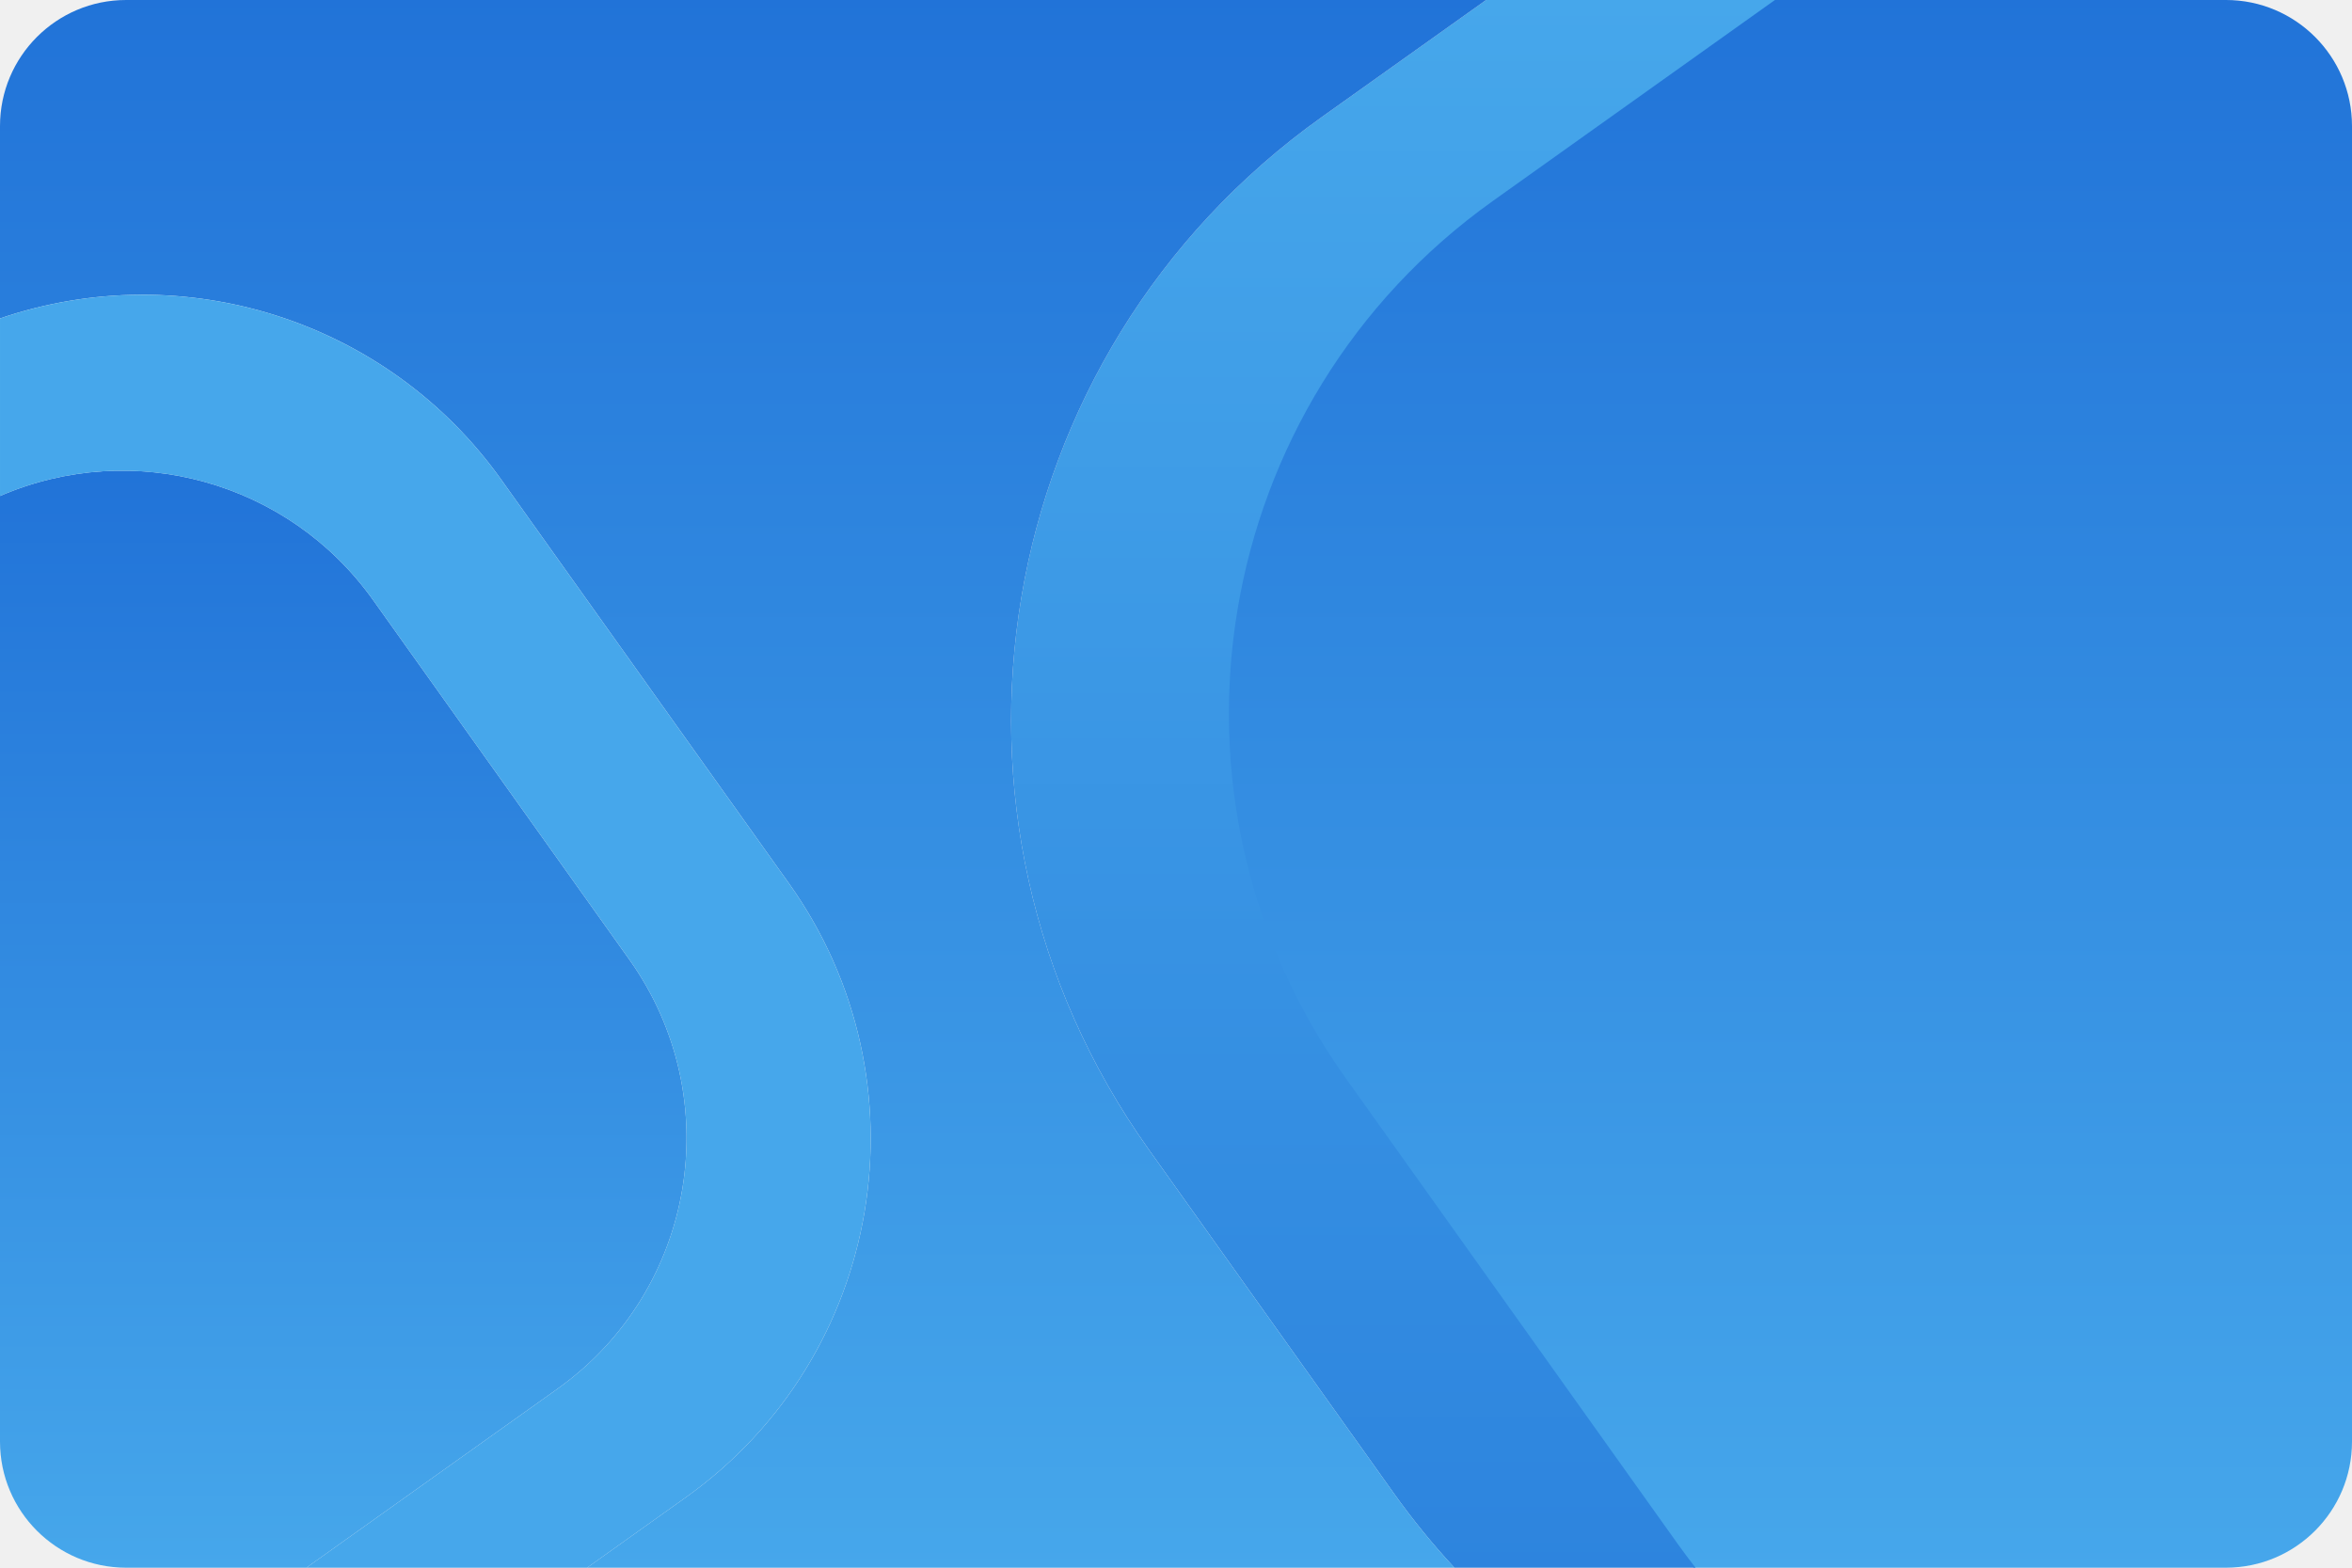
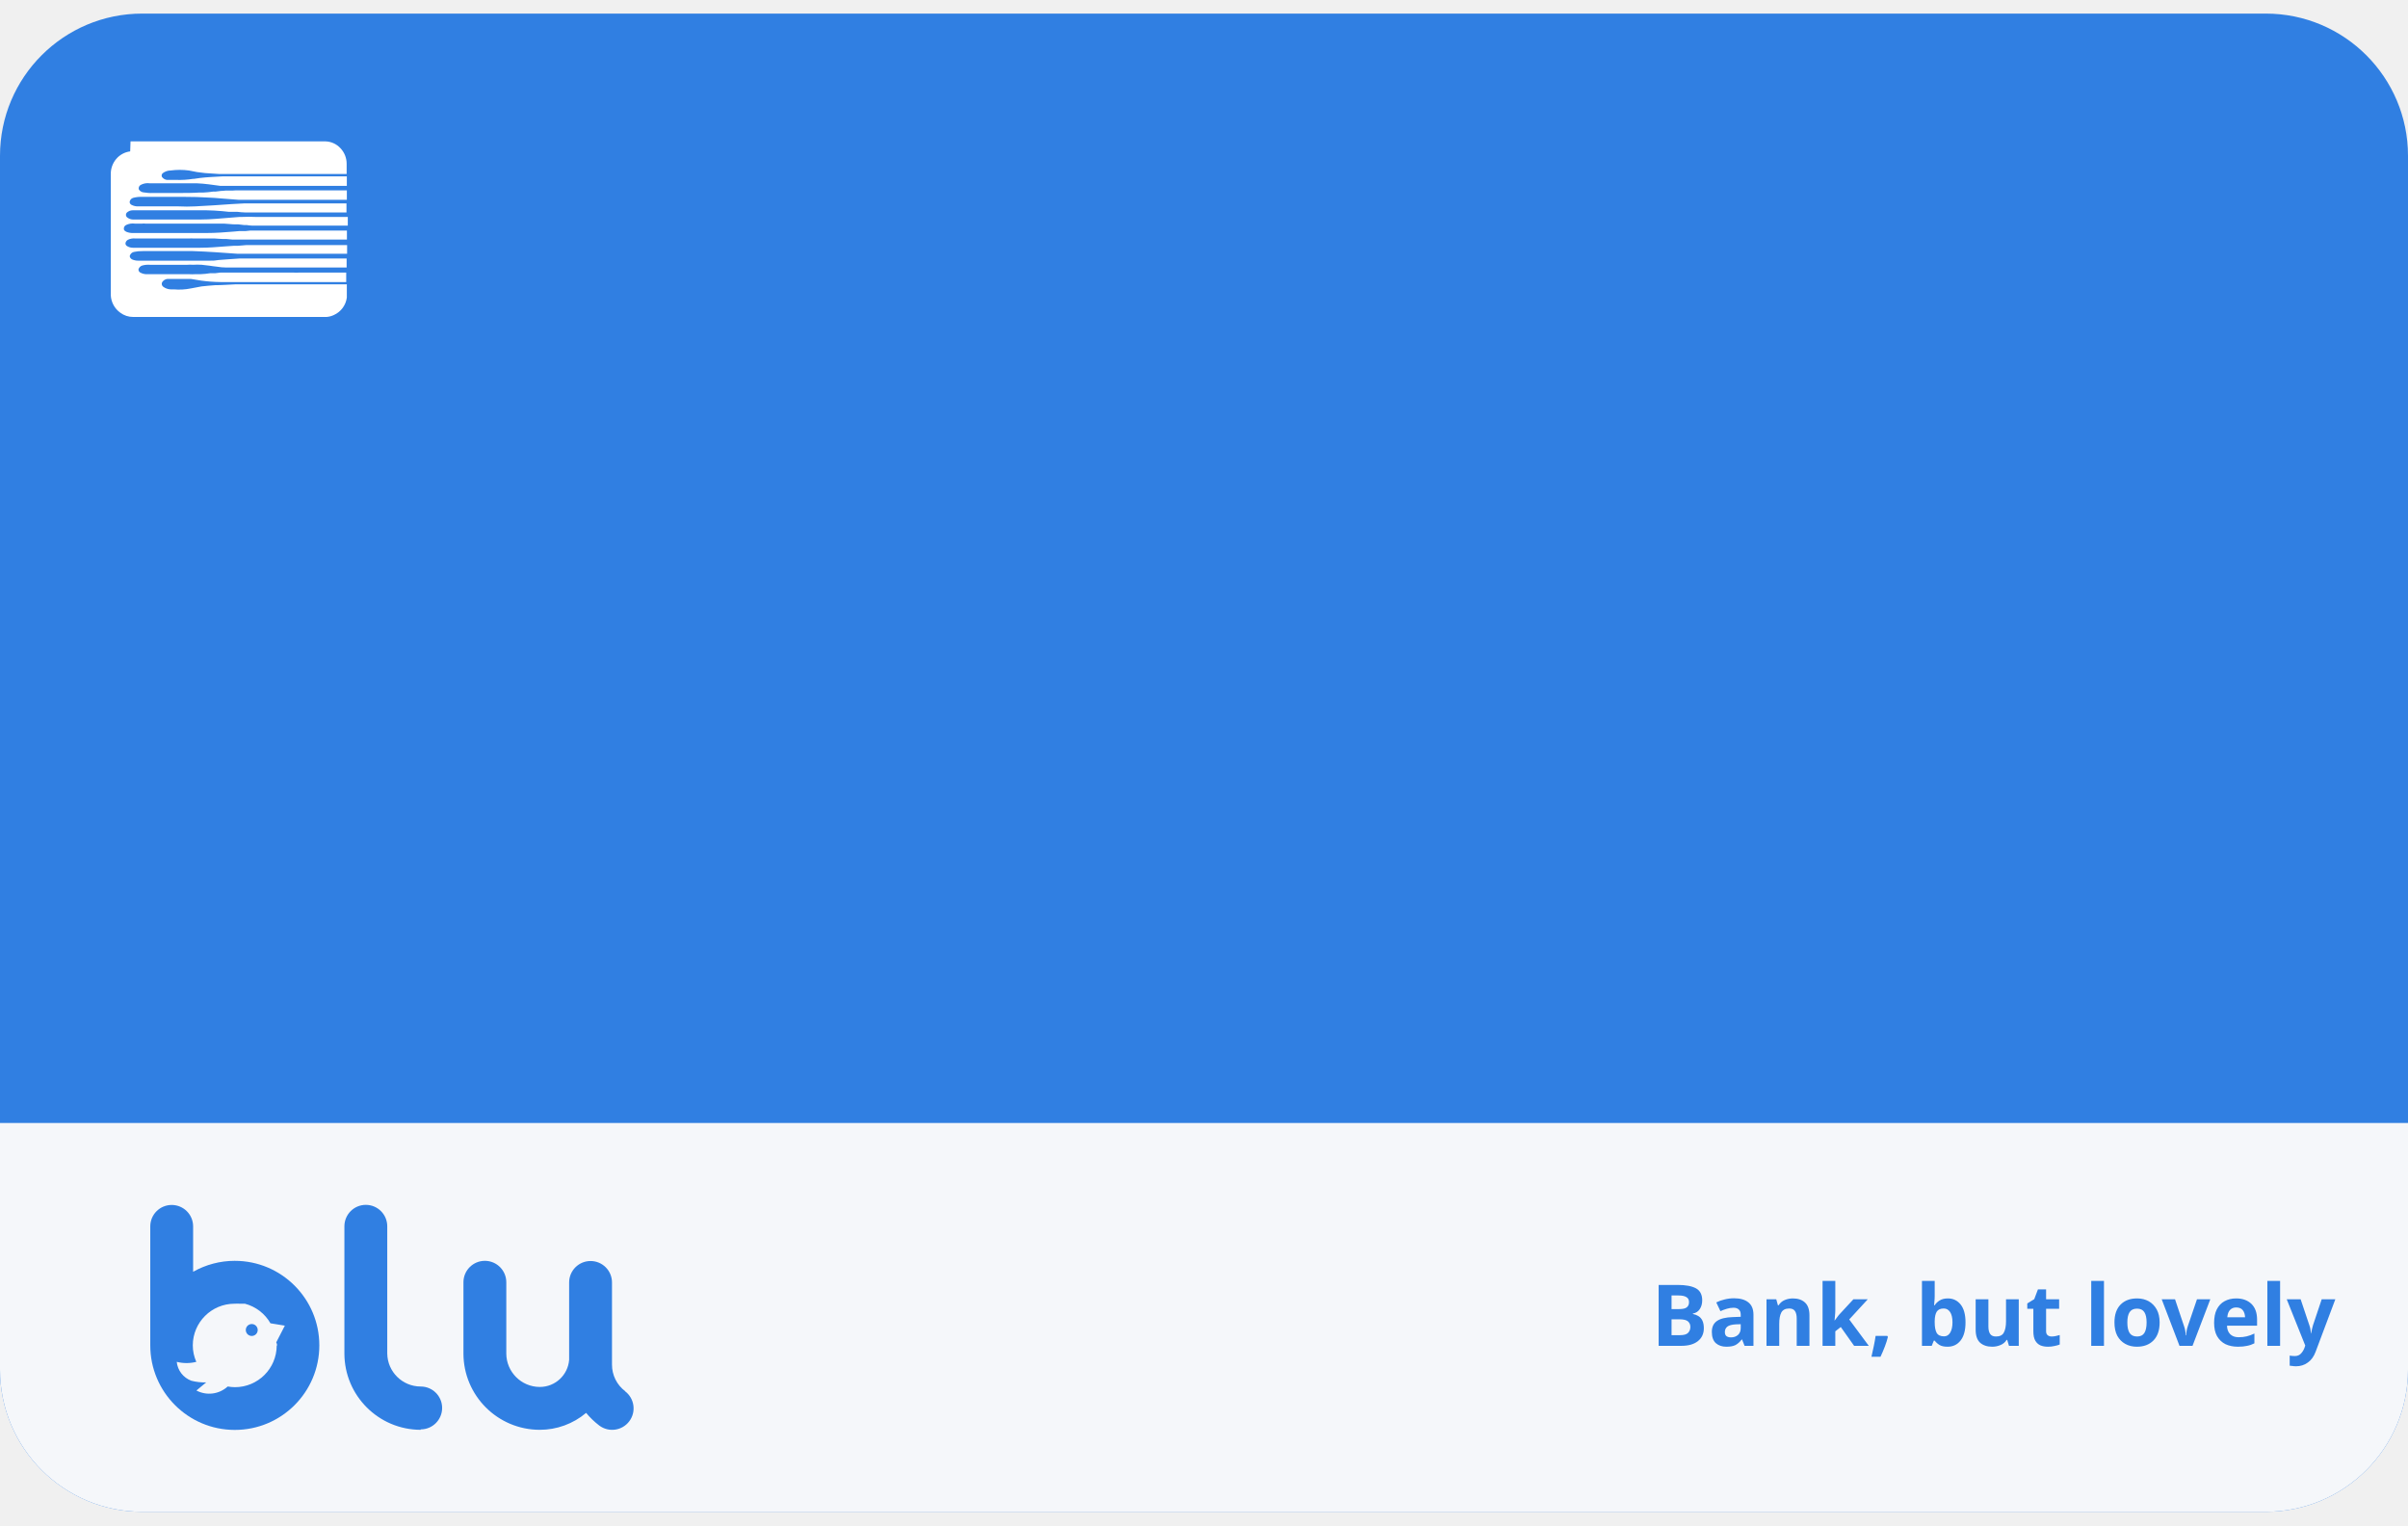
- <svg xmlns="http://www.w3.org/2000/svg" width="299.999" height="200" viewBox="0 0 299.999 200">
+ <svg xmlns="http://www.w3.org/2000/svg" width="300" height="190" viewBox="0 0 254 158">
  <defs>
-     <linearGradient id="linear-gradient" x1=".5" x2=".5" y2="1" gradientUnits="objectBoundingBox">
-       <stop offset="0" stop-color="#2173d8" />
-       <stop offset="1" stop-color="#46a7eb" />
-     </linearGradient>
-     <linearGradient id="linear-gradient-2" x1=".5" x2=".5" y2="1" gradientUnits="objectBoundingBox">
-       <stop offset="0" stop-color="#46a7eb" />
-       <stop offset="1" stop-color="#2d84de" />
-     </linearGradient>
    <style>
-             .cls-1{fill:url(#linear-gradient)}
+             .cls-1{fill:#307fe2}
        </style>
  </defs>
-   <g id="Group_4961" transform="translate(-37.5 -669)">
-     <path id="Path_2881" d="M1638.186-1133.411v167.823A16.088 16.088 0 0 1 1622.1-949.5h-67.889q-1.187-1.506-2.314-3.088l-42.31-59.37a80.246 80.246 0 0 1 18.782-111.915l35.964-25.628h57.767a16.088 16.088 0 0 1 16.086 16.09z" class="cls-1" transform="translate(-1300.687 1818.5)" />
-     <path id="Path_2882" fill="url(#linear-gradient-2)" d="M1495.022-952.588q1.127 1.58 2.313 3.088h-30.763a95.154 95.154 0 0 1-7.711-9.473l-31.295-43.915a94.418 94.418 0 0 1 22.1-131.682l20.955-14.93h36.837l-35.964 25.628a80.246 80.246 0 0 0-18.783 111.915z" transform="translate(-1243.566 1818.5)" />
-     <path id="Path_2883" d="M1088.091-849.36l-32.01 22.809h-22.993A16.088 16.088 0 0 1 1017-842.64v-120.636a39.271 39.271 0 0 1 47.57 13.254l32.709 45.9a39.264 39.264 0 0 1-9.188 54.762z" class="cls-1" transform="translate(-979.5 1695.551)" />
-     <path id="Path_2884" d="M1194.8-958.973a95.119 95.119 0 0 0 7.711 9.473h-110.623l12.594-8.974a56.162 56.162 0 0 0 13.145-78.333l-36.7-51.511a56.184 56.184 0 0 0-63.927-20.558v-24.535a16.088 16.088 0 0 1 16.089-16.089h173.467l-20.955 14.93a94.419 94.419 0 0 0-22.1 131.682z" class="cls-1" transform="translate(-979.5 1818.5)" />
-     <path id="Path_2885" fill="#46a7eb" d="M1104.482-881.473l-12.594 8.975h-35.806l32.01-22.809a39.264 39.264 0 0 0 9.188-54.76l-32.709-45.9a39.271 39.271 0 0 0-47.57-13.253v-22.651a56.185 56.185 0 0 1 63.925 20.558l36.7 51.511a56.162 56.162 0 0 1-13.144 78.329z" transform="translate(-979.5 1741.498)" />
+   <g id="Group_10621" transform="translate(-61 -182)">
+     <rect id="Rectangle_17767" width="254" height="158" class="cls-1" rx="15" transform="translate(61 182)" />
+     <path id="Rectangle_17768" fill="#f5f7fa" d="M15 0h224a15 15 0 0 1 15 15v26H0V15A15 15 0 0 1 15 0z" transform="rotate(180 157.5 170)" />
+     <g id="Group_10610" transform="translate(0 -.633)">
+       <path id="Path_6208" d="M430.249 578.154a8.059 8.059 0 0 1-8.049-8.054v-13.41a2.26 2.26 0 1 1 4.52 0v13.41a3.529 3.529 0 0 0 3.529 3.488 2.26 2.26 0 1 1 0 4.52z" class="cls-1" transform="translate(-324.872 -246.164)" />
+       <path id="Path_6209" d="M451.438 573.905a3.488 3.488 0 0 1-1.4-2.817v-8.658a2.26 2.26 0 0 0-4.52 0v8.152a3.1 3.1 0 0 1-3.1 2.869 3.539 3.539 0 0 1-3.529-3.529v-7.512a2.26 2.26 0 0 0-4.52 0v7.512a8.059 8.059 0 0 0 8.049 8.049 7.574 7.574 0 0 0 4.891-1.785 8.465 8.465 0 0 0 1.383 1.331 2.262 2.262 0 0 0 2.724-3.612z" class="cls-1" transform="translate(-324.484 -245.981)" />
+       <path id="Path_6210" d="M411.276 560.332a8.926 8.926 0 0 0-4.4 1.156V556.7a2.26 2.26 0 1 0-4.52 0v12.538a8.916 8.916 0 1 0 8.916-8.905zm4.417 8.926a4.406 4.406 0 0 1-4.406 4.4 4.676 4.676 0 0 1-.764-.072 2.889 2.889 0 0 1-3.3.423l1.032-.856a5.64 5.64 0 0 1-1.569-.175 2.383 2.383 0 0 1-1.538-1.992 4.189 4.189 0 0 0 2.064 0 4.261 4.261 0 0 1-.371-1.744 4.4 4.4 0 0 1 4.4-4.386 5.658 5.658 0 0 1 .6 0h.5a4.386 4.386 0 0 1 2.693 2.064l1.517.248-.908 1.765a.69.69 0 0 1 .093.33z" class="cls-1" transform="translate(-325.505 -246.164)" />
+       <circle id="Ellipse_891" cx=".629" cy=".629" r=".629" class="cls-1" transform="translate(86.926 320.834)" />
+     </g>
+     <text id="Bank_but_lovely" fill="#307fe2" font-family="IRANYekan-Bold, IRANYekan" font-size="9px" font-weight="700" transform="translate(235.146 322.5)">
+       <tspan x="0" y="0">Bank, but lovely</tspan>
+     </text>
+     <path id="Path_6211" fill="#fff" d="M402.556 448.21h20.208a2.173 2.173 0 0 1 .361 0 2.226 2.226 0 0 1 1.585.732 2.367 2.367 0 0 1 .642 1.635v1.073h-13.429l-1.514-.1a12.4 12.4 0 0 1-1.695-.271 7.284 7.284 0 0 0-1.926 0 1.384 1.384 0 0 0-.842.291.331.331 0 0 0-.08.381.762.762 0 0 0 .511.321h.953a9.349 9.349 0 0 0 1.835-.11h.09l.612-.09c.792-.1 1.595-.12 2.387-.171h13.117v1h-13.348c-.832-.11-1.655-.241-2.487-.271h-4.954a1.564 1.564 0 0 0-.953.171.411.411 0 0 0-.2.471.662.662 0 0 0 .461.311 5.019 5.019 0 0 0 1.093.07h2.617c.752 0 1.494 0 2.236-.05a3.266 3.266 0 0 0 .441 0 9.456 9.456 0 0 0 1-.1h.261l.572-.07h.09c.5-.08 1 0 1.5-.06h11.673v1h-10.8a5.833 5.833 0 0 1-.592 0l-1.805-.14c-.491-.05-1-.08-1.474-.1-.772-.05-1.554-.07-2.337-.07h-4.525a3.246 3.246 0 0 0-1 .1.521.521 0 0 0-.381.451.381.381 0 0 0 .18.281 1.445 1.445 0 0 0 .762.17h4.222a16.877 16.877 0 0 0 1.745 0c1.284-.06 2.557-.15 3.841-.241l1.284-.07h10.841v.953H414.7a8.932 8.932 0 0 1-.893-.07h-.9l-.672-.07c-.562-.05-1.113-.08-1.675-.09h-7.772a.913.913 0 0 0-.632.251.351.351 0 0 0 0 .461 1 1 0 0 0 .642.261h7.161c1 0 2.066-.11 3.089-.191l1-.08h.241a14.611 14.611 0 0 1 1.484 0h9.7v.912h-10.13a4.862 4.862 0 0 1-.552-.06h-.271l-.6-.07h-.341c-.391 0-.792-.07-1.193-.08h-8.276a1.168 1.168 0 0 0-.321 0h-.782a1.614 1.614 0 0 0-.923.15.421.421 0 0 0-.231.431c0 .14.16.231.281.291a1.735 1.735 0 0 0 .722.12h7.732c.943 0 1.9-.07 2.838-.15l.562-.05h.672l.552-.06h10.169v.953H414.65a1.447 1.447 0 0 1-.291 0h-1.033l-.642-.06h-.361c-.311 0-.632-.05-.943-.06h-2.28a1.128 1.128 0 0 0-.261 0h-5.335a4 4 0 0 0-.491 0 1.413 1.413 0 0 0-.732.14.492.492 0 0 0-.261.391.341.341 0 0 0 .16.271 1.163 1.163 0 0 0 .632.18h7.1c.913 0 1.815-.08 2.718-.15l.872-.06h.411l.842-.07H425.4v.913h-11.572c-1.565-.11-3.129-.231-4.693-.281h-.772a2.173 2.173 0 0 0-.361 0h-4.152a4.174 4.174 0 0 0-.943.09.582.582 0 0 0-.421.381c-.05.17.09.321.221.4a1.542 1.542 0 0 0 .662.14h7.04a4.216 4.216 0 0 0 .5 0 4.268 4.268 0 0 0 .943-.07c.742-.05 1.484-.12 2.236-.161h11.262v.953h-12.685a6.505 6.505 0 0 1-1-.09l-.411-.05-.331-.05-.862-.1a7.271 7.271 0 0 0-.933 0 3.618 3.618 0 0 0-.572 0h-3.971a2.379 2.379 0 0 0-.8.08.612.612 0 0 0-.391.391.372.372 0 0 0 .171.341 1.394 1.394 0 0 0 .772.18h4.382a4.849 4.849 0 0 0 .662 0 5.162 5.162 0 0 0 .562 0 8.275 8.275 0 0 0 1-.1h.532l.572-.07a1.529 1.529 0 0 0 .3 0h7.353a5.018 5.018 0 0 0 .672 0h4.934v1h-13.283a16.539 16.539 0 0 1-2.006-.15l-1.1-.18h-.361a4.738 4.738 0 0 0-.532 0h-1.584a.752.752 0 0 0-.552.351.381.381 0 0 0 .11.471 1.394 1.394 0 0 0 .8.281h.331a6.248 6.248 0 0 0 1.785-.1l1.123-.211c.471-.06.953-.09 1.434-.13.7 0 1.414-.06 2.126-.09h11.774v1.394a2.347 2.347 0 0 1-1.354 1.835 2.154 2.154 0 0 1-.792.211h-20.388a2.246 2.246 0 0 1-1.364-.451 2.4 2.4 0 0 1-1-1.835V451.66a2.417 2.417 0 0 1 .572-1.595 2.307 2.307 0 0 1 1.474-.8" transform="translate(-327.787 -252.733)" />
  </g>
</svg>
